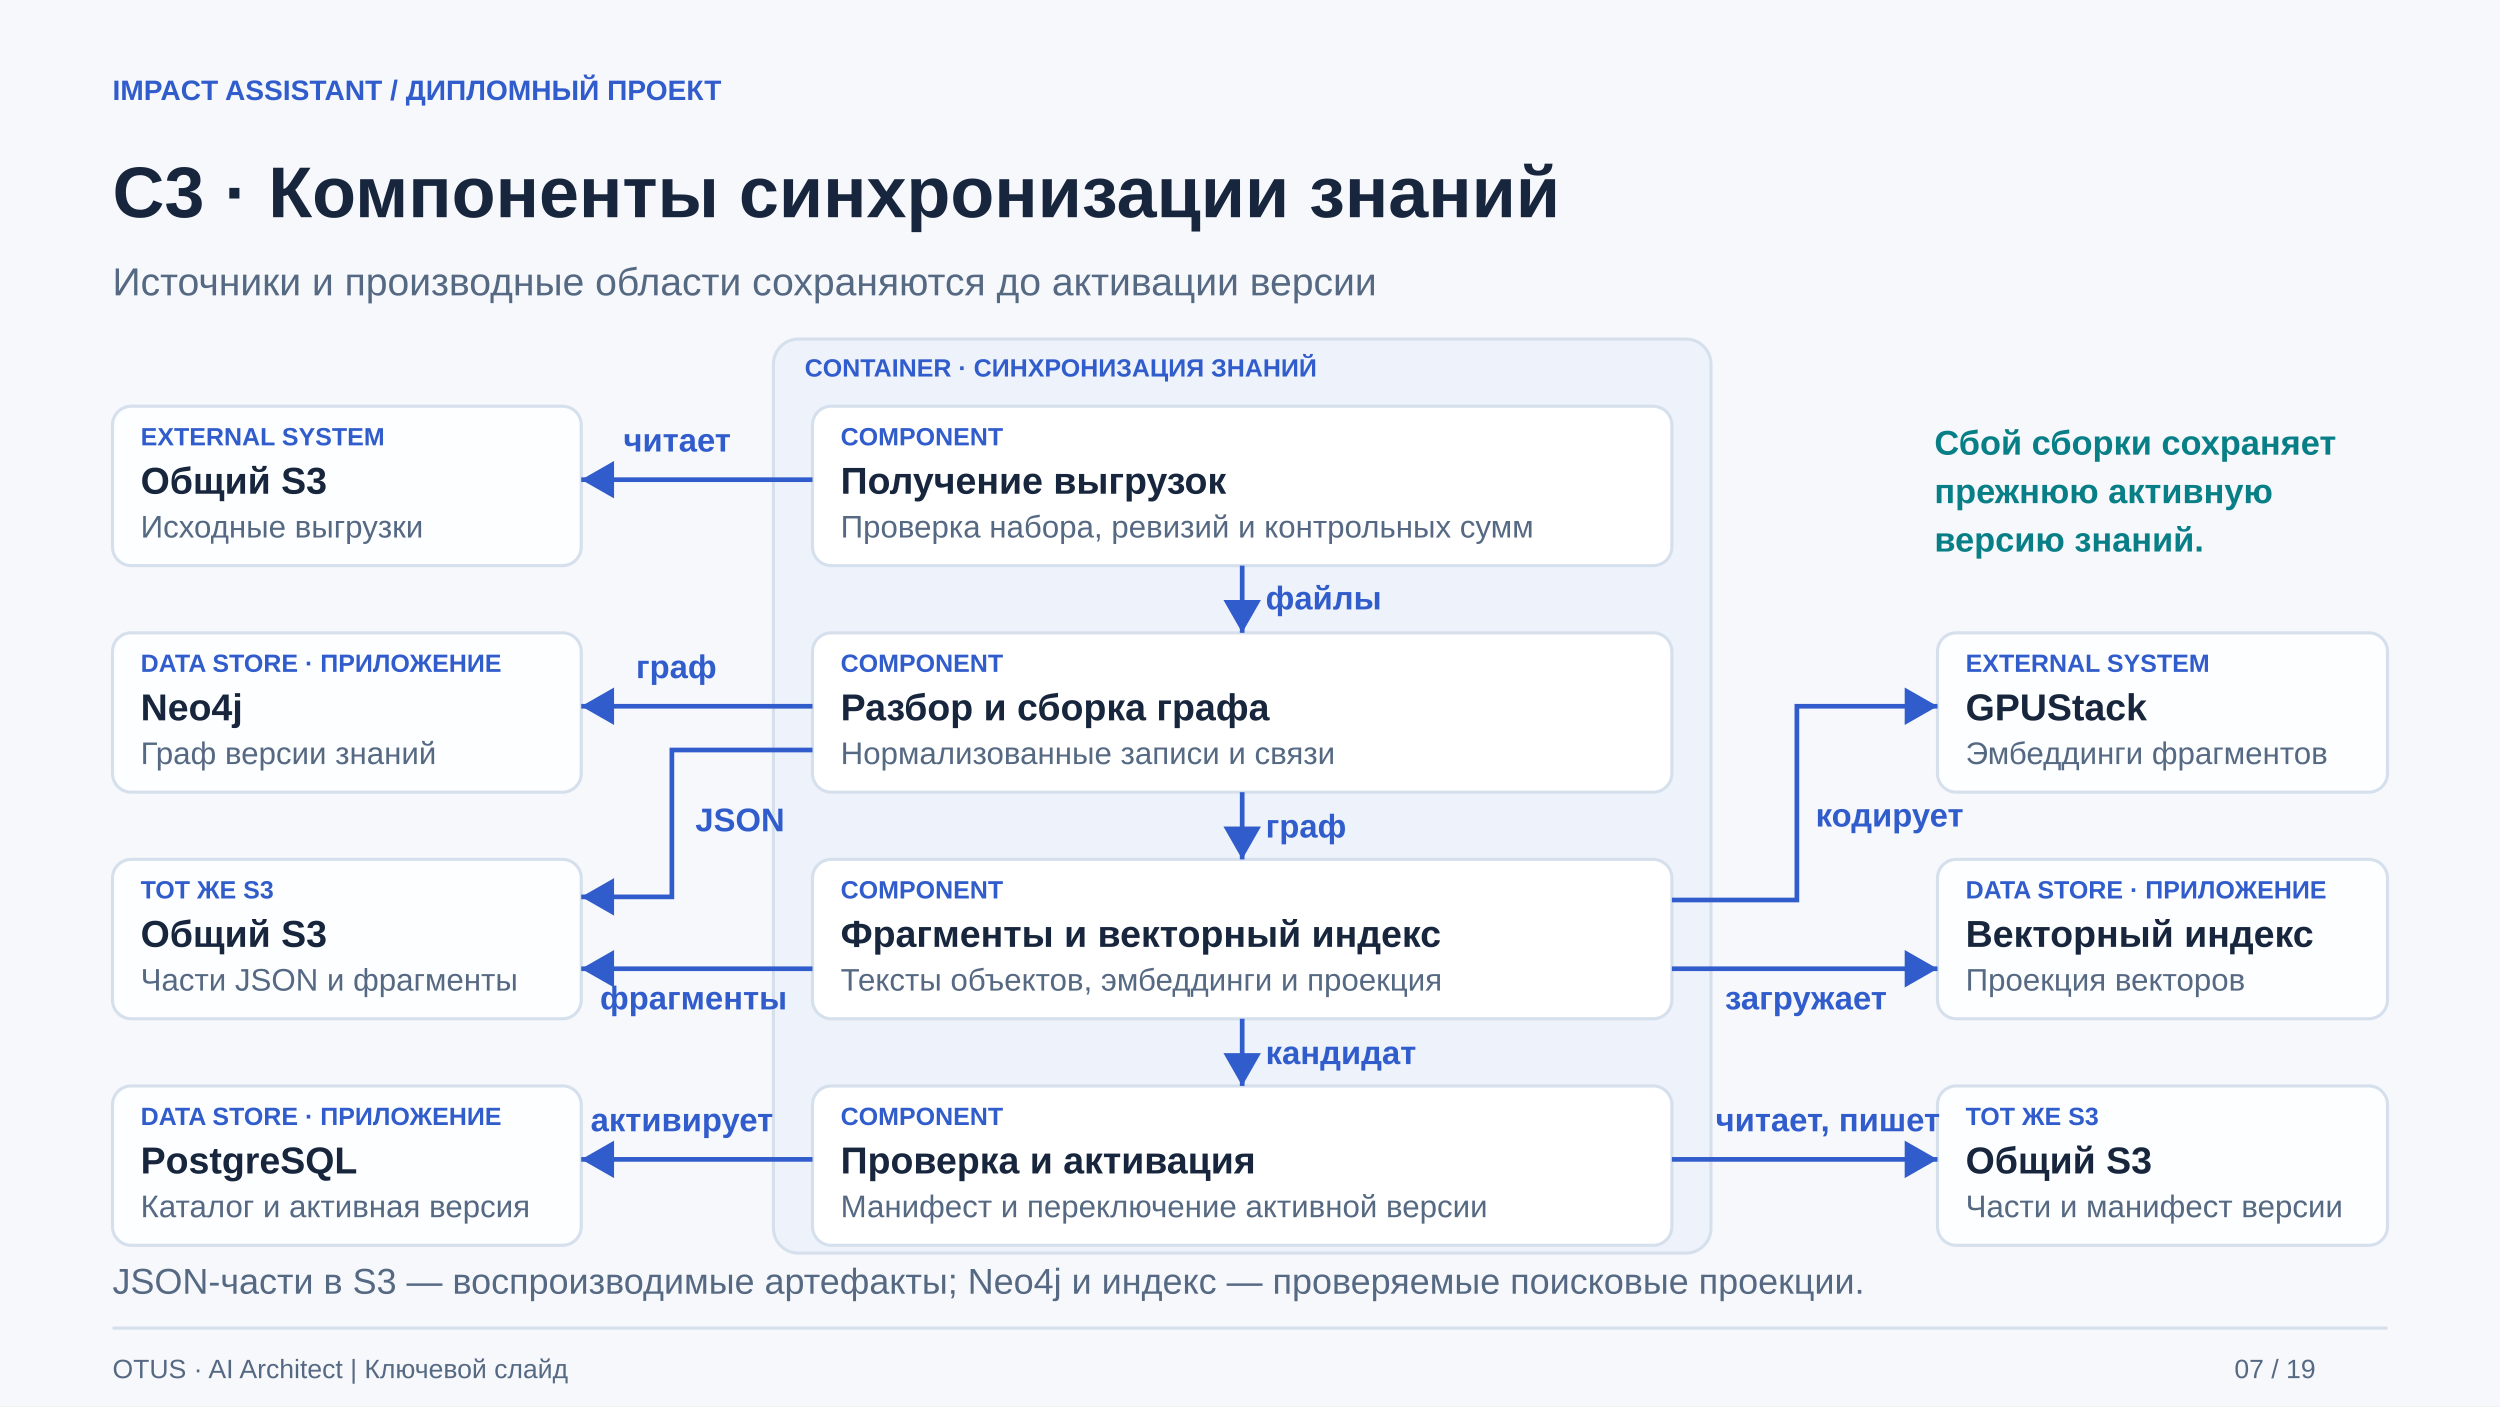
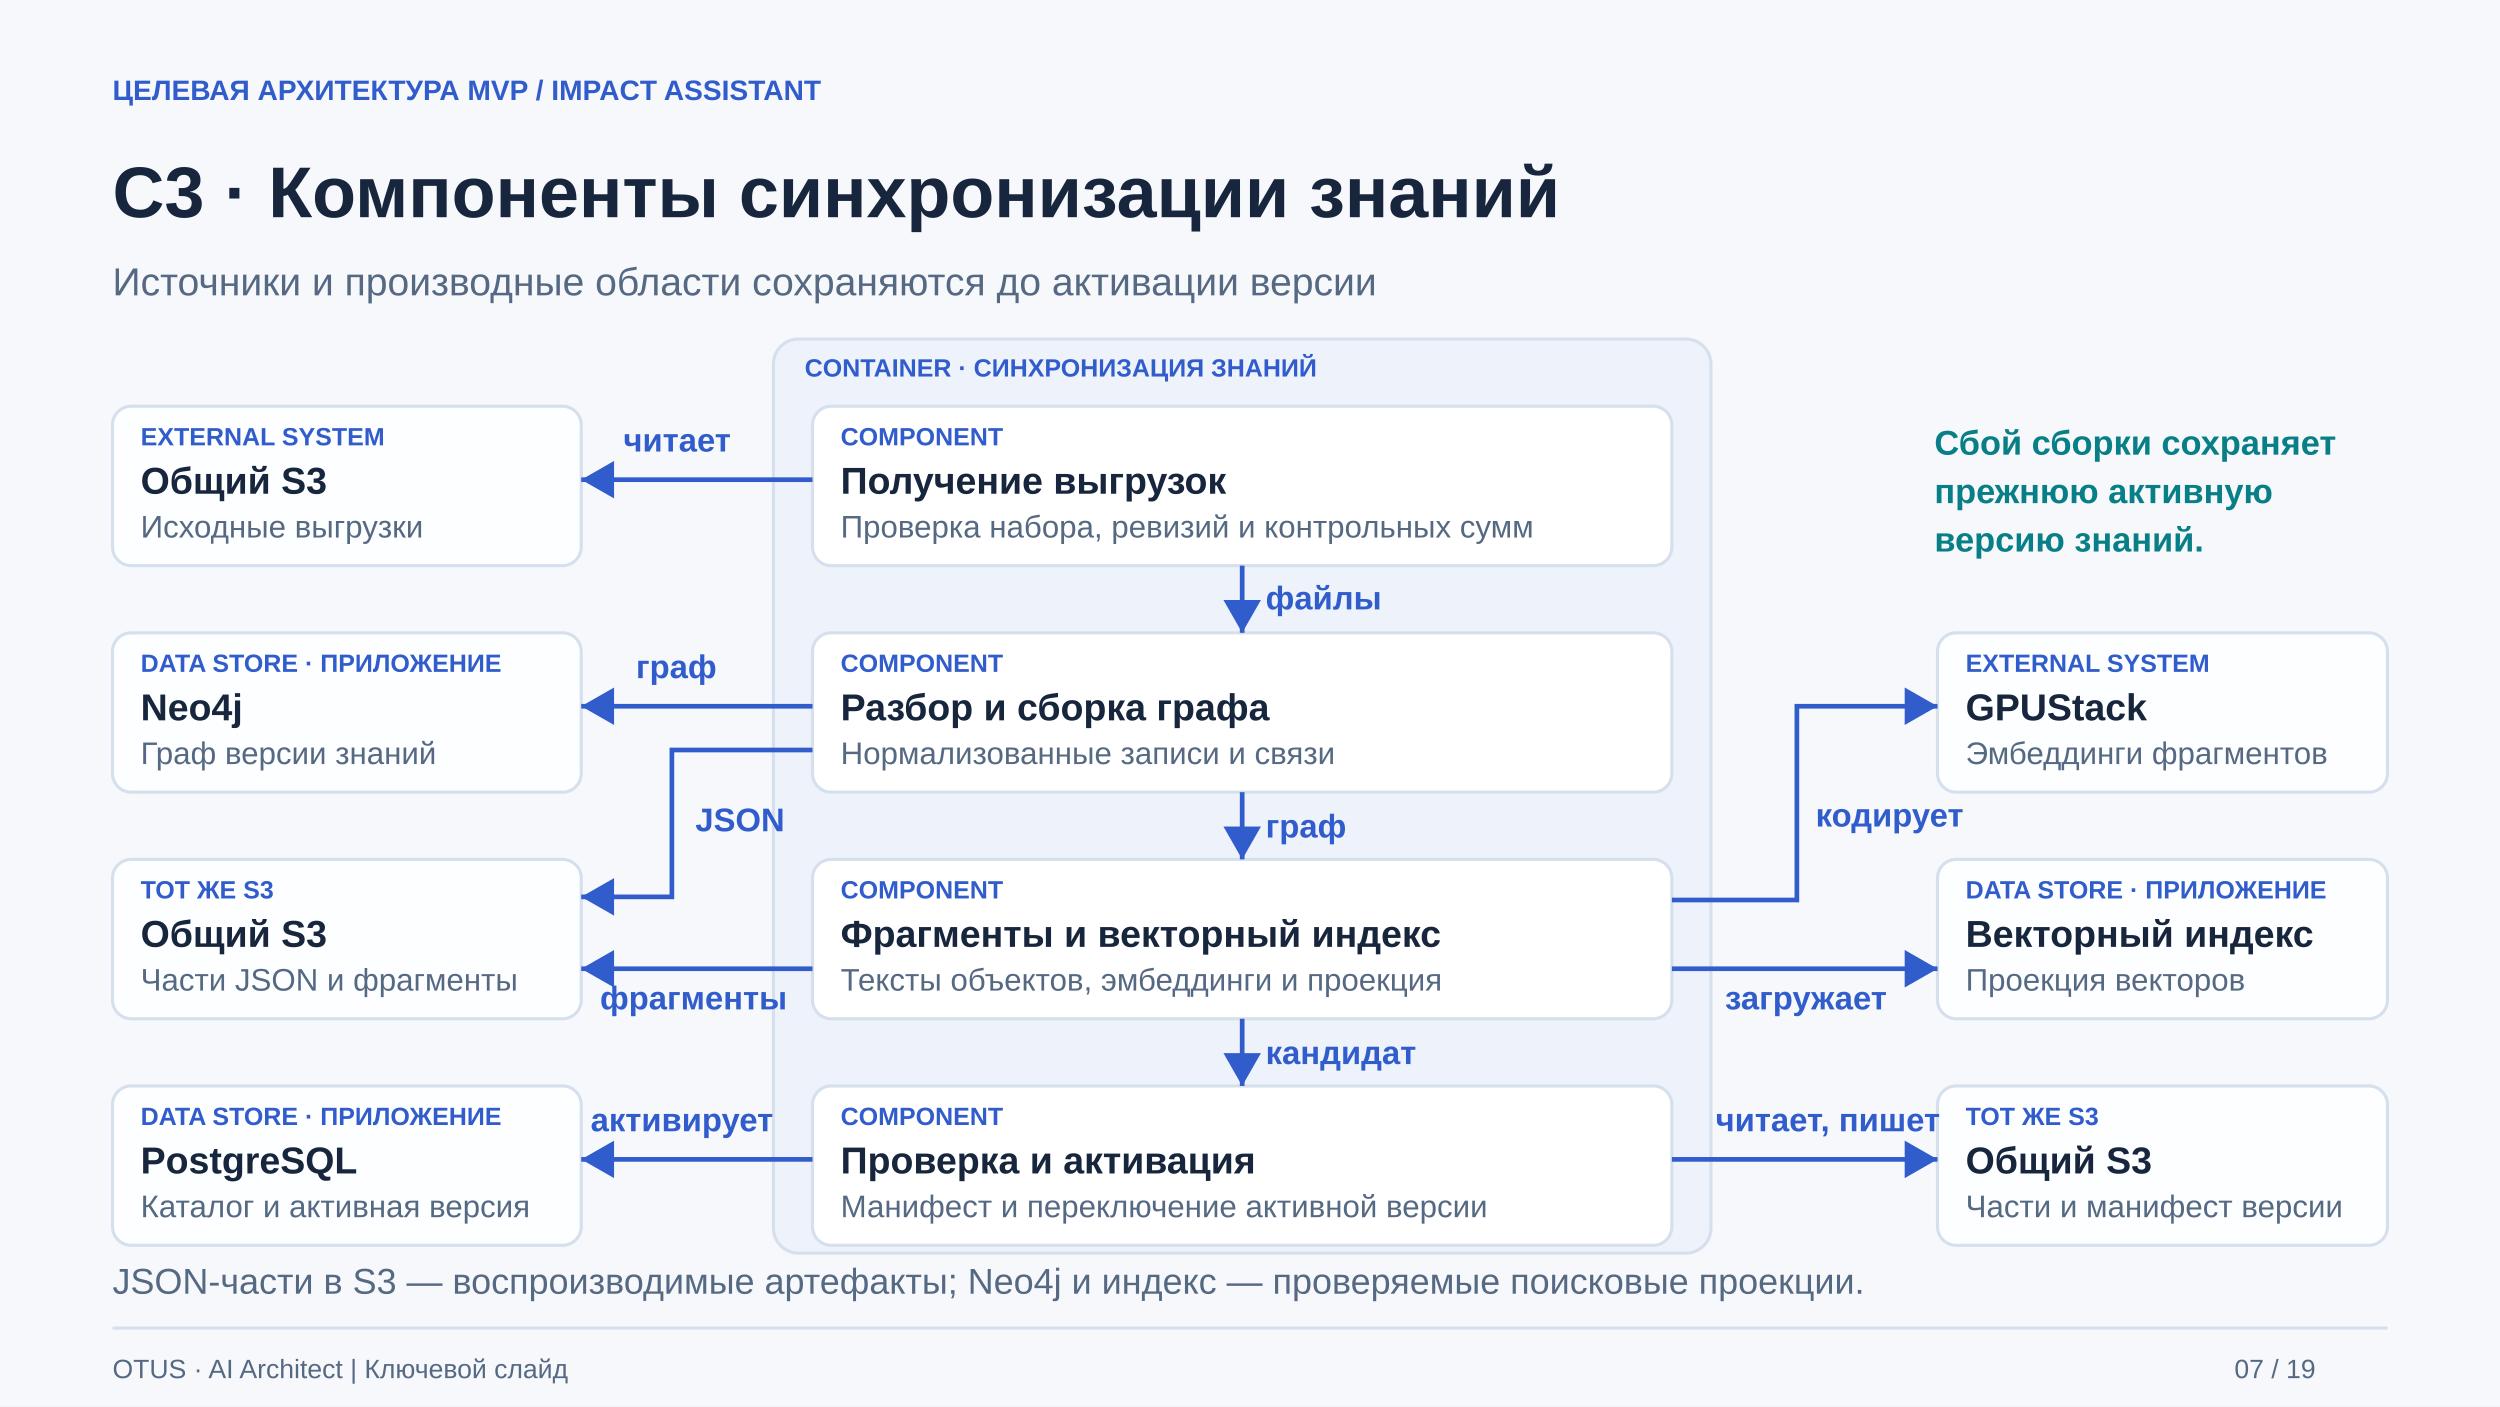
<svg xmlns="http://www.w3.org/2000/svg" width="1600" height="900" viewBox="0 0 1600 900" role="img" aria-labelledby="title desc">
  <defs>
    <marker id="arrow" markerWidth="10" markerHeight="10" refX="8" refY="5" orient="auto">
      <path d="M1 1L8 5L1 9Z" fill="#315CCB" />
    </marker>
  </defs>
  <g font-family="Arial, sans-serif">
    <rect width="1600" height="900" fill="#F6F8FC" />
-     <text x="72" y="64" font-size="18" fill="#315CCB" font-weight="700">IMPACT ASSISTANT  /  ДИПЛОМНЫЙ ПРОЕКТ</text>
+     <text x="72" y="64" font-size="18" fill="#315CCB" font-weight="700">ЦЕЛЕВАЯ АРХИТЕКТУРА MVP  /  IMPACT ASSISTANT</text>
    <text x="72" y="139" font-size="46" fill="#17263D" font-weight="700">C3 · Компоненты синхронизации знаний</text>
    <text x="72" y="189" font-size="25" fill="#566983" font-weight="400">Источники и производные области сохраняются до активации версии</text>
    <rect x="495" y="217" width="600" height="585" rx="16" fill="#EDF2FB" stroke="#D6E0ED" stroke-width="2" />
    <text x="515" y="241" font-size="16" fill="#315CCB" font-weight="700">CONTAINER · СИНХРОНИЗАЦИЯ ЗНАНИЙ</text>
    <rect x="520" y="260" width="550" height="102" rx="12" fill="#FFFFFF" stroke="#D6E0ED" stroke-width="2" />
    <text x="538" y="285" font-size="16" fill="#315CCB" font-weight="700">COMPONENT</text>
    <text x="538" y="316" font-size="24" fill="#17263D" font-weight="700">Получение выгрузок</text>
    <text x="538" y="344" font-size="20" fill="#566983" font-weight="400">Проверка набора, ревизий и контрольных сумм</text>
    <rect x="520" y="405" width="550" height="102" rx="12" fill="#FFFFFF" stroke="#D6E0ED" stroke-width="2" />
    <text x="538" y="430" font-size="16" fill="#315CCB" font-weight="700">COMPONENT</text>
    <text x="538" y="461" font-size="24" fill="#17263D" font-weight="700">Разбор и сборка графа</text>
    <text x="538" y="489" font-size="20" fill="#566983" font-weight="400">Нормализованные записи и связи</text>
    <rect x="520" y="550" width="550" height="102" rx="12" fill="#FFFFFF" stroke="#D6E0ED" stroke-width="2" />
    <text x="538" y="575" font-size="16" fill="#315CCB" font-weight="700">COMPONENT</text>
    <text x="538" y="606" font-size="24" fill="#17263D" font-weight="700">Фрагменты и векторный индекс</text>
    <text x="538" y="634" font-size="20" fill="#566983" font-weight="400">Тексты объектов, эмбеддинги и проекция</text>
    <rect x="520" y="695" width="550" height="102" rx="12" fill="#FFFFFF" stroke="#D6E0ED" stroke-width="2" />
    <text x="538" y="720" font-size="16" fill="#315CCB" font-weight="700">COMPONENT</text>
    <text x="538" y="751" font-size="24" fill="#17263D" font-weight="700">Проверка и активация</text>
    <text x="538" y="779" font-size="20" fill="#566983" font-weight="400">Манифест и переключение активной версии</text>
    <rect x="72" y="260" width="300" height="102" rx="12" fill="#FDFEFF" stroke="#D6E0ED" stroke-width="2" />
    <text x="90" y="285" font-size="16" fill="#315CCB" font-weight="700">EXTERNAL SYSTEM</text>
    <text x="90" y="316" font-size="24" fill="#17263D" font-weight="700">Общий S3</text>
    <text x="90" y="344" font-size="20" fill="#566983" font-weight="400">Исходные выгрузки</text>
    <rect x="72" y="405" width="300" height="102" rx="12" fill="#FDFEFF" stroke="#D6E0ED" stroke-width="2" />
    <text x="90" y="430" font-size="16" fill="#315CCB" font-weight="700">DATA STORE · ПРИЛОЖЕНИЕ</text>
    <text x="90" y="461" font-size="24" fill="#17263D" font-weight="700">Neo4j</text>
    <text x="90" y="489" font-size="20" fill="#566983" font-weight="400">Граф версии знаний</text>
    <rect x="72" y="550" width="300" height="102" rx="12" fill="#FDFEFF" stroke="#D6E0ED" stroke-width="2" />
    <text x="90" y="575" font-size="16" fill="#315CCB" font-weight="700">ТОТ ЖЕ S3</text>
    <text x="90" y="606" font-size="24" fill="#17263D" font-weight="700">Общий S3</text>
    <text x="90" y="634" font-size="20" fill="#566983" font-weight="400">Части JSON и фрагменты</text>
    <rect x="72" y="695" width="300" height="102" rx="12" fill="#FDFEFF" stroke="#D6E0ED" stroke-width="2" />
    <text x="90" y="720" font-size="16" fill="#315CCB" font-weight="700">DATA STORE · ПРИЛОЖЕНИЕ</text>
    <text x="90" y="751" font-size="24" fill="#17263D" font-weight="700">PostgreSQL</text>
    <text x="90" y="779" font-size="20" fill="#566983" font-weight="400">Каталог и активная версия</text>
    <rect x="1240" y="405" width="288" height="102" rx="12" fill="#FDFEFF" stroke="#D6E0ED" stroke-width="2" />
    <text x="1258" y="430" font-size="16" fill="#315CCB" font-weight="700">EXTERNAL SYSTEM</text>
    <text x="1258" y="461" font-size="24" fill="#17263D" font-weight="700">GPUStack</text>
    <text x="1258" y="489" font-size="20" fill="#566983" font-weight="400">Эмбеддинги фрагментов</text>
    <rect x="1240" y="550" width="288" height="102" rx="12" fill="#FDFEFF" stroke="#D6E0ED" stroke-width="2" />
    <text x="1258" y="575" font-size="16" fill="#315CCB" font-weight="700">DATA STORE · ПРИЛОЖЕНИЕ</text>
    <text x="1258" y="606" font-size="24" fill="#17263D" font-weight="700">Векторный индекс</text>
    <text x="1258" y="634" font-size="20" fill="#566983" font-weight="400">Проекция векторов</text>
    <rect x="1240" y="695" width="288" height="102" rx="12" fill="#FDFEFF" stroke="#D6E0ED" stroke-width="2" />
    <text x="1258" y="720" font-size="16" fill="#315CCB" font-weight="700">ТОТ ЖЕ S3</text>
    <text x="1258" y="751" font-size="24" fill="#17263D" font-weight="700">Общий S3</text>
    <text x="1258" y="779" font-size="20" fill="#566983" font-weight="400">Части и манифест версии</text>
    <path d="M520 307H372" fill="none" stroke="#315CCB" stroke-width="3" marker-end="url(#arrow)" />
    <text x="399" y="289" font-size="21" fill="#315CCB" font-weight="600">читает</text>
    <path d="M795 362V405" fill="none" stroke="#315CCB" stroke-width="3" marker-end="url(#arrow)" />
    <text x="810" y="390" font-size="21" fill="#315CCB" font-weight="600">файлы</text>
    <path d="M520 452H372" fill="none" stroke="#315CCB" stroke-width="3" marker-end="url(#arrow)" />
    <text x="407" y="434" font-size="21" fill="#315CCB" font-weight="600">граф</text>
    <path d="M520 480H430V574H372" fill="none" stroke="#315CCB" stroke-width="3" marker-end="url(#arrow)" />
    <text x="445" y="532" font-size="21" fill="#315CCB" font-weight="600">JSON</text>
    <path d="M795 507V550" fill="none" stroke="#315CCB" stroke-width="3" marker-end="url(#arrow)" />
    <text x="810" y="536" font-size="21" fill="#315CCB" font-weight="600">граф</text>
    <path d="M520 620H372" fill="none" stroke="#315CCB" stroke-width="3" marker-end="url(#arrow)" />
    <text x="384" y="646" font-size="21" fill="#315CCB" font-weight="600">фрагменты</text>
    <path d="M1070 576H1150V452H1240" fill="none" stroke="#315CCB" stroke-width="3" marker-end="url(#arrow)" />
    <text x="1162" y="529" font-size="21" fill="#315CCB" font-weight="600">кодирует</text>
    <path d="M1070 620H1240" fill="none" stroke="#315CCB" stroke-width="3" marker-end="url(#arrow)" />
    <text x="1104" y="646" font-size="21" fill="#315CCB" font-weight="600">загружает</text>
    <path d="M795 652V695" fill="none" stroke="#315CCB" stroke-width="3" marker-end="url(#arrow)" />
    <text x="810" y="681" font-size="21" fill="#315CCB" font-weight="600">кандидат</text>
    <path d="M520 742H372" fill="none" stroke="#315CCB" stroke-width="3" marker-end="url(#arrow)" />
    <text x="378" y="724" font-size="21" fill="#315CCB" font-weight="600">активирует</text>
    <path d="M1070 742H1240" fill="none" stroke="#315CCB" stroke-width="3" marker-end="url(#arrow)" />
    <text x="1098" y="724" font-size="21" fill="#315CCB" font-weight="600">читает, пишет</text>
    <text x="1238" y="291" font-size="22" fill="#087F86" font-weight="600">Сбой сборки сохраняет</text>
    <text x="1238" y="322" font-size="22" fill="#087F86" font-weight="600">прежнюю активную</text>
    <text x="1238" y="353" font-size="22" fill="#087F86" font-weight="600">версию знаний.</text>
    <text x="72" y="828" font-size="23" fill="#566983" font-weight="400">JSON-части в S3 — воспроизводимые артефакты; Neo4j и индекс — проверяемые поисковые проекции.</text>
    <path d="M72 850h1456" stroke="#D6E0ED" stroke-width="2" />
    <text x="72" y="882" font-size="17" fill="#566983" font-weight="400">OTUS · AI Architect   |   Ключевой слайд</text>
    <text x="1430" y="882" font-size="17" fill="#566983" font-weight="400">07 / 19</text>
  </g>
</svg>
